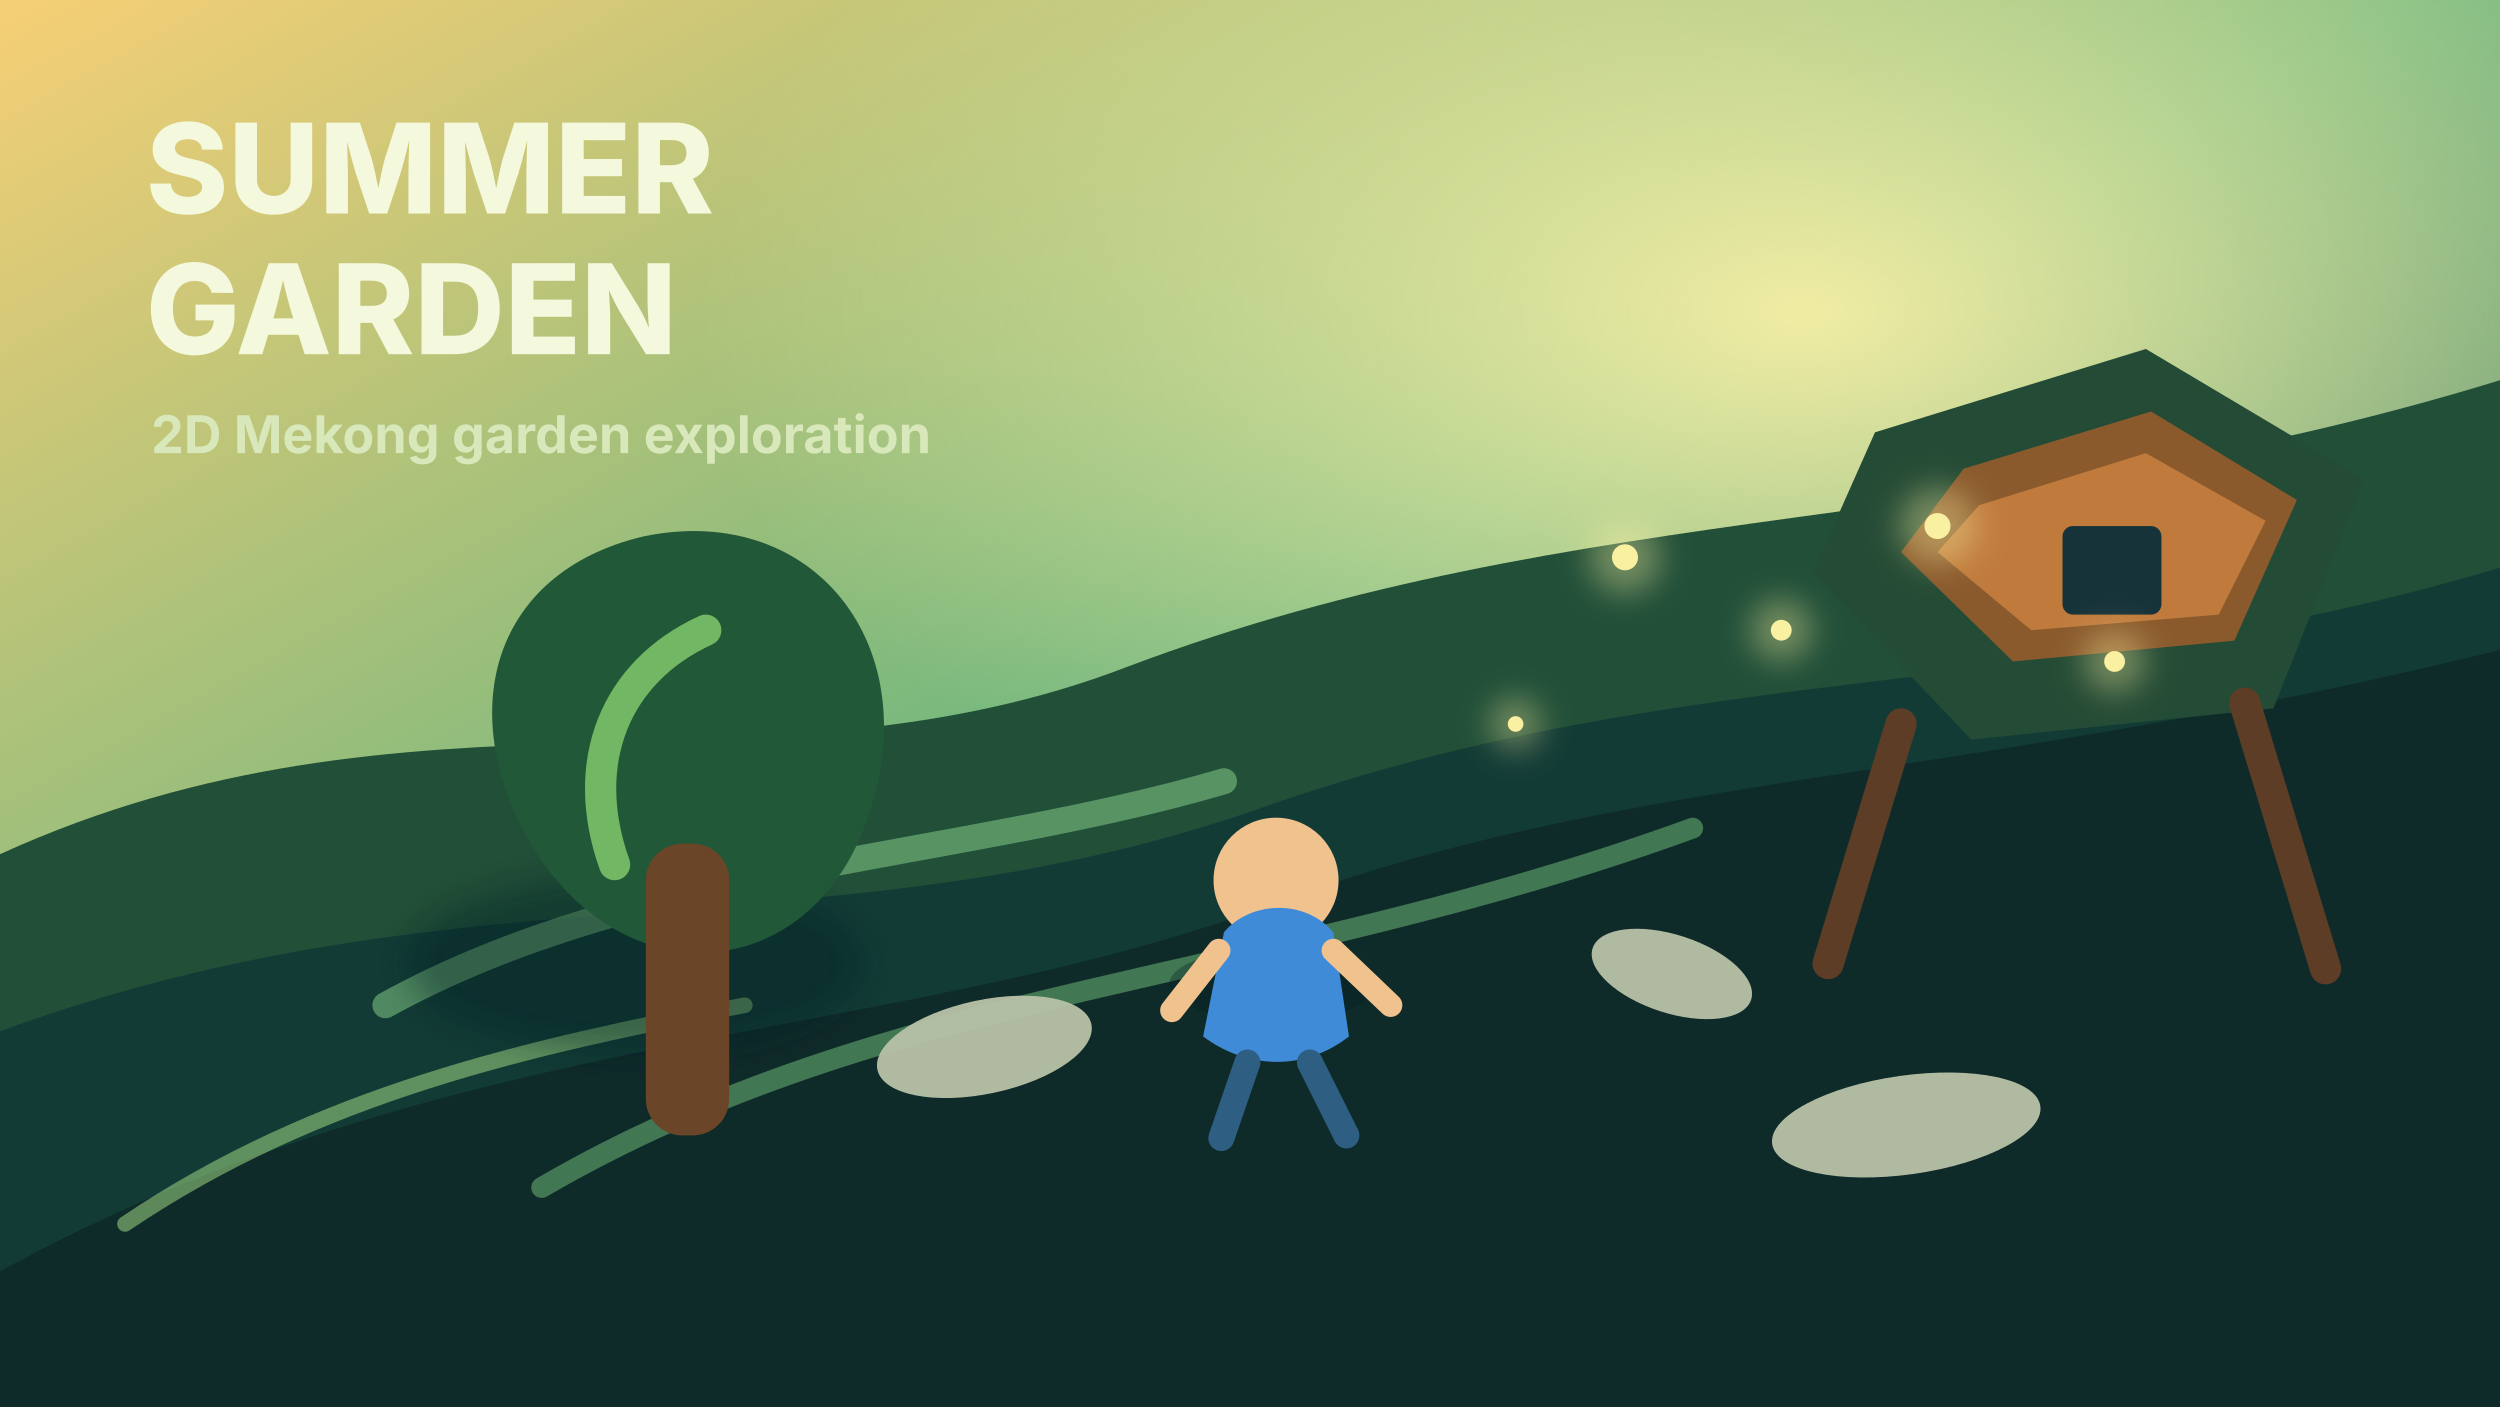
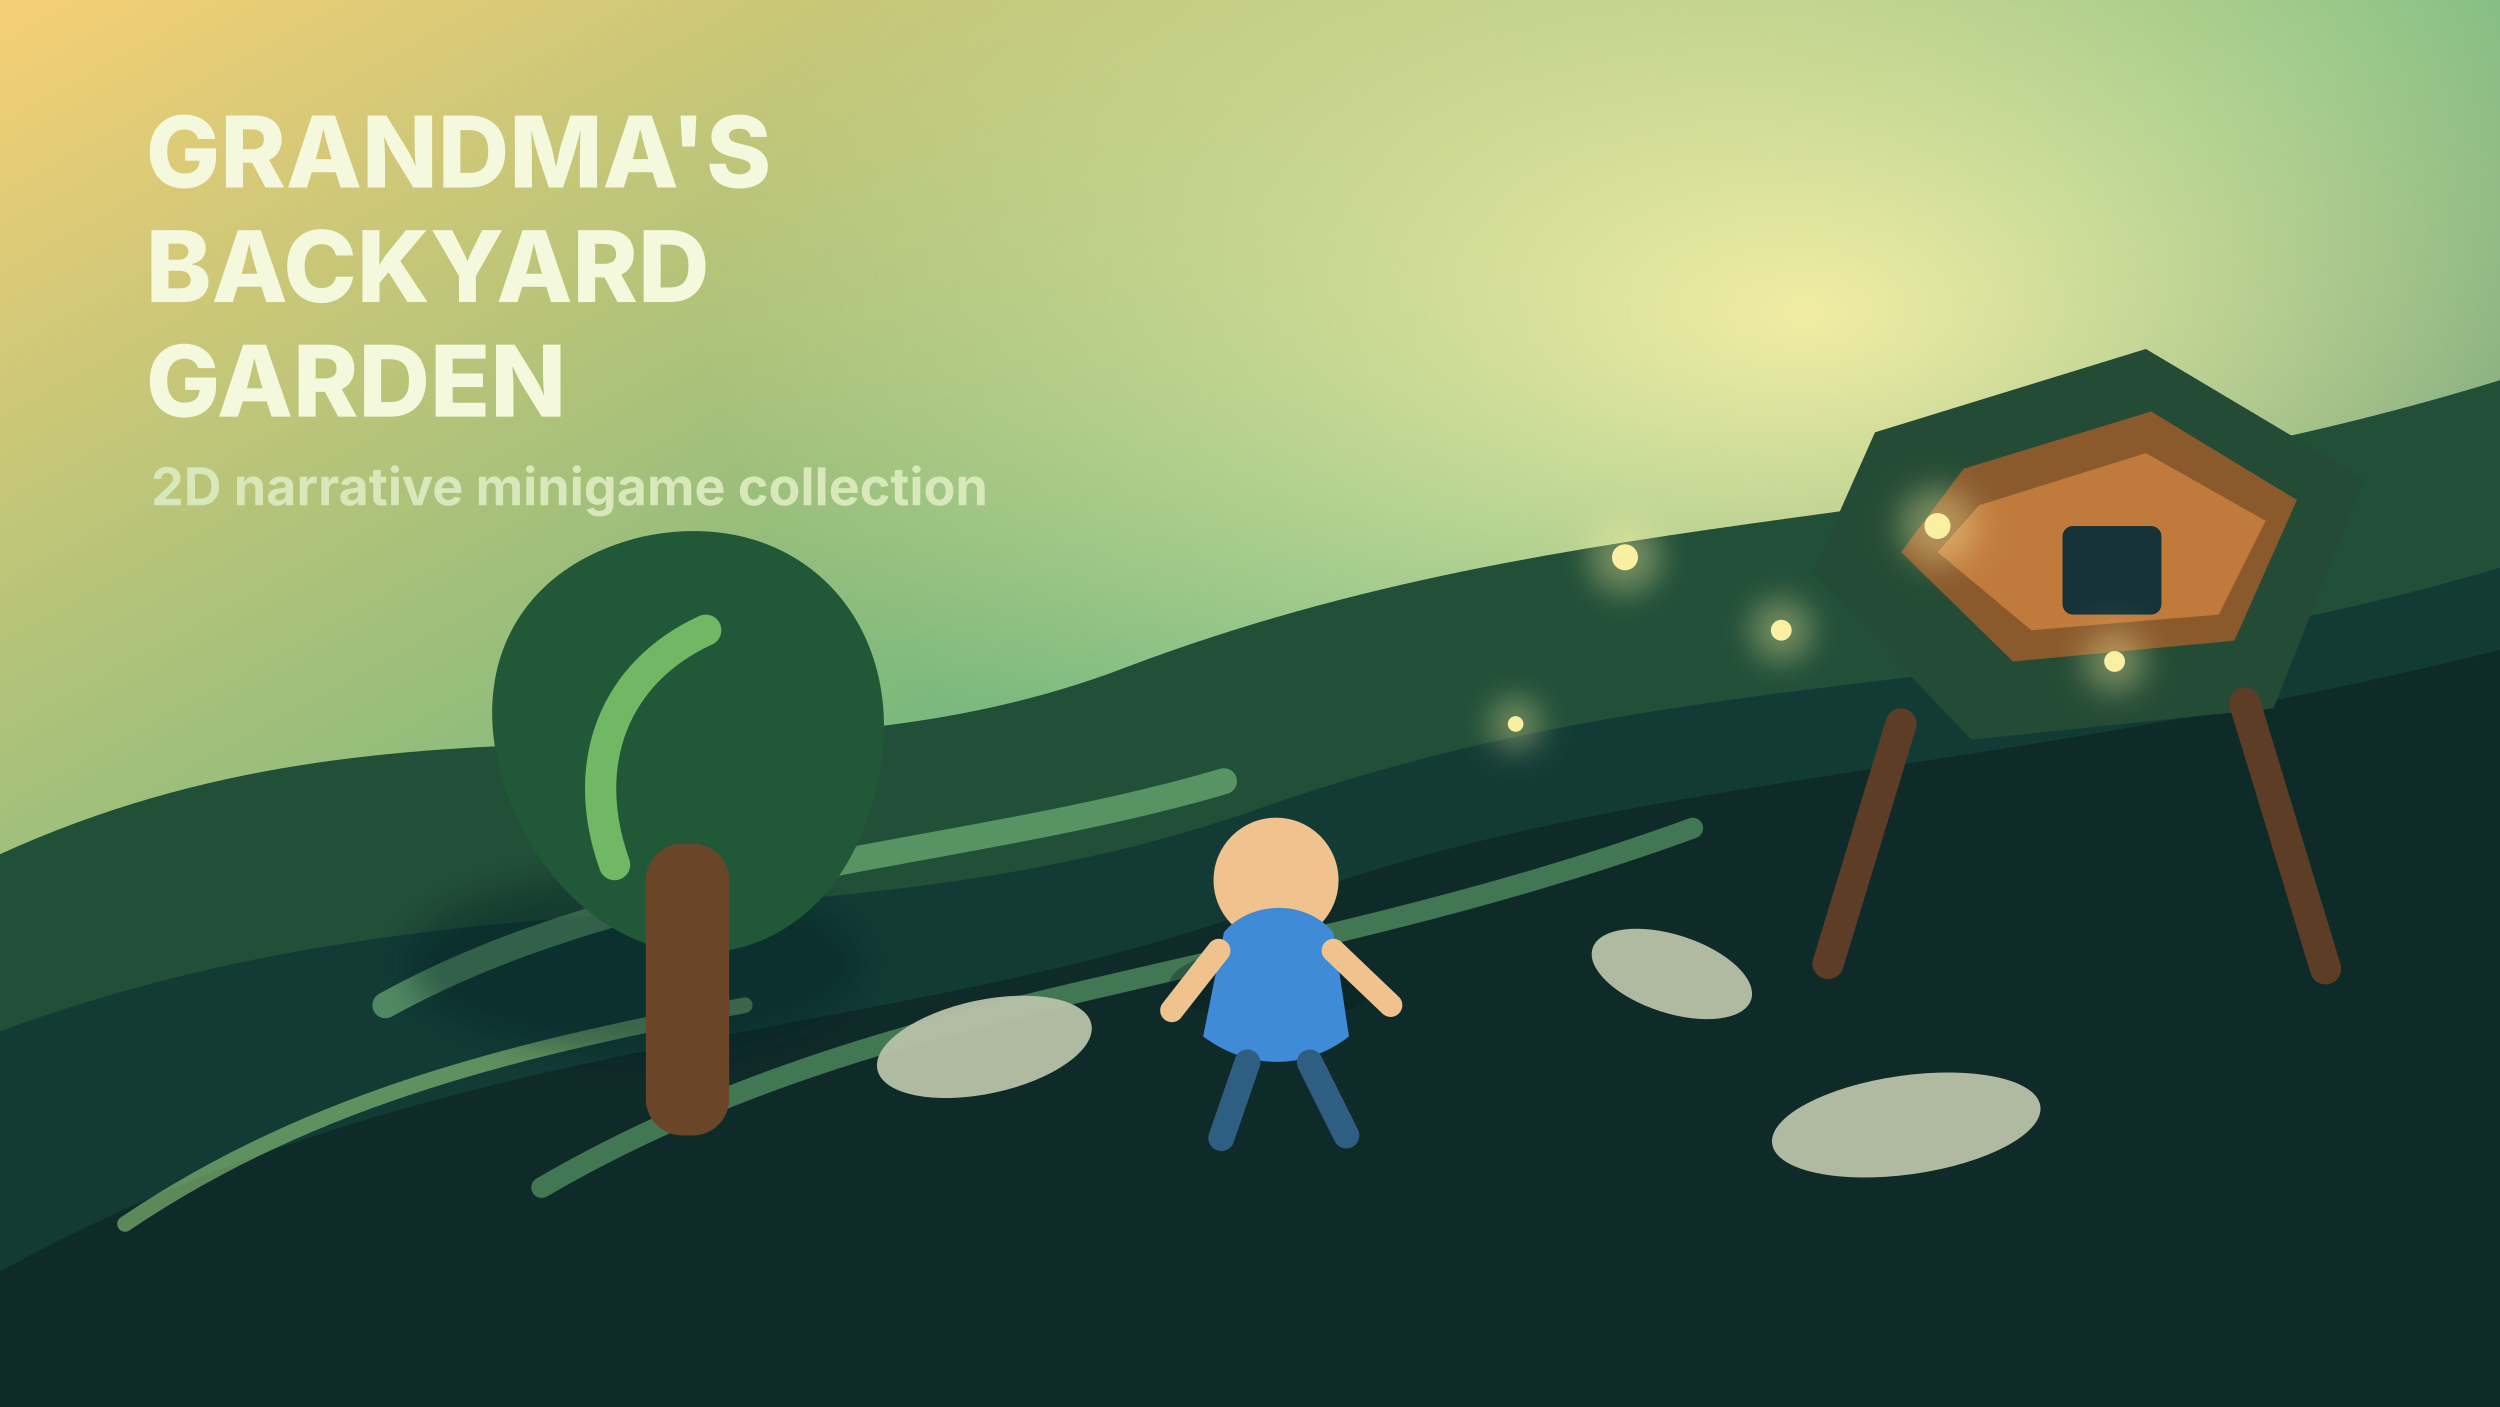
<svg xmlns="http://www.w3.org/2000/svg" viewBox="0 0 960 540" role="img" aria-labelledby="title desc">
  <defs>
    <linearGradient id="sky" x1="0" y1="0" x2="1" y2="1">
      <stop offset="0" stop-color="#f6cf75" />
      <stop offset="0.48" stop-color="#70b77e" />
      <stop offset="1" stop-color="#153f49" />
    </linearGradient>
    <radialGradient id="glow" cx="72%" cy="22%" r="44%">
      <stop offset="0" stop-color="#fff2a8" stop-opacity="0.9" />
      <stop offset="1" stop-color="#fff2a8" stop-opacity="0" />
    </radialGradient>
    <filter id="soft" x="-20%" y="-20%" width="140%" height="140%">
      <feGaussianBlur stdDeviation="6" />
    </filter>
  </defs>
  <rect width="960" height="540" fill="#102b32" />
  <rect width="960" height="540" fill="url(#sky)" />
  <rect width="960" height="540" fill="url(#glow)" />
  <path d="M0 328 C158 256 293 310 433 256 C608 190 765 206 960 146 L960 540 L0 540 Z" fill="#214f38" />
  <path d="M0 396 C180 330 320 368 485 310 C650 252 785 270 960 218 L960 540 L0 540 Z" fill="#123b35" />
  <path d="M-40 512 C150 390 332 406 492 346 C640 292 772 302 1012 236 L1012 580 L-40 580 Z" fill="#0e2a29" />
  <g opacity="0.52">
    <path d="M148 386 C246 332 368 330 470 300" fill="none" stroke="#88d18a" stroke-width="10" stroke-linecap="round" />
    <path d="M208 456 C342 378 485 378 650 318" fill="none" stroke="#70bd77" stroke-width="8" stroke-linecap="round" />
    <path d="M48 470 C122 420 203 402 286 386" fill="none" stroke="#a5de87" stroke-width="6" stroke-linecap="round" />
  </g>
  <g transform="translate(668 88)">
    <path d="M52 78 L156 46 L240 96 L205 184 L89 196 L28 132 Z" fill="#244b35" />
    <path d="M86 92 L158 70 L214 104 L190 158 L105 166 L62 124 Z" fill="#8a5a2d" />
    <path d="M92 106 L156 86 L202 112 L184 148 L112 154 L76 124 Z" fill="#c07b3c" />
    <rect x="124" y="114" width="38" height="34" rx="4" fill="#17333a" />
    <path d="M62 190 L34 282" stroke="#5d3d25" stroke-width="12" stroke-linecap="round" />
    <path d="M194 182 L225 284" stroke="#5d3d25" stroke-width="12" stroke-linecap="round" />
  </g>
  <g transform="translate(118 188)">
    <ellipse cx="126" cy="182" rx="88" ry="34" fill="#061c20" opacity="0.38" filter="url(#soft)" />
    <path d="M87 138 C56 87 70 32 129 18 C196 4 241 63 213 132 C189 190 122 194 87 138 Z" fill="#215838" />
    <path d="M118 144 C104 105 118 70 153 54" fill="none" stroke="#72b763" stroke-width="12" stroke-linecap="round" />
    <rect x="130" y="136" width="32" height="112" rx="14" fill="#6b4527" />
  </g>
  <g transform="translate(452 304)">
    <ellipse cx="37" cy="74" rx="40" ry="14" fill="#061c20" opacity="0.34" />
    <circle cx="38" cy="34" r="24" fill="#f0c38e" />
    <path d="M18 54 C28 42 49 41 60 54 L66 94 C48 108 26 106 10 94 Z" fill="#3f8bd7" />
    <path d="M16 61 L-2 84" stroke="#f0c38e" stroke-width="9" stroke-linecap="round" />
    <path d="M60 61 L82 82" stroke="#f0c38e" stroke-width="9" stroke-linecap="round" />
    <path d="M27 104 L17 133" stroke="#2f5e83" stroke-width="10" stroke-linecap="round" />
    <path d="M51 104 L65 132" stroke="#2f5e83" stroke-width="10" stroke-linecap="round" />
  </g>
  <g fill="#b8c1a7" opacity="0.95">
    <ellipse cx="378" cy="402" rx="42" ry="18" transform="rotate(-12 378 402)" />
    <ellipse cx="642" cy="374" rx="32" ry="15" transform="rotate(18 642 374)" />
    <ellipse cx="732" cy="432" rx="52" ry="19" transform="rotate(-8 732 432)" />
  </g>
  <g fill="#f9f0a1">
    <circle cx="624" cy="214" r="5" />
    <circle cx="684" cy="242" r="4" />
    <circle cx="744" cy="202" r="5" />
    <circle cx="812" cy="254" r="4" />
    <circle cx="582" cy="278" r="3" />
  </g>
  <g fill="#f9f0a1" opacity="0.38" filter="url(#soft)">
    <circle cx="624" cy="214" r="14" />
    <circle cx="684" cy="242" r="12" />
    <circle cx="744" cy="202" r="15" />
    <circle cx="812" cy="254" r="12" />
    <circle cx="582" cy="278" r="10" />
  </g>
-   <text x="56" y="82" fill="#f4f8dc" font-family="Inter, Arial, sans-serif" font-size="48" font-weight="800">SUMMER</text>
-   <text x="56" y="136" fill="#f4f8dc" font-family="Inter, Arial, sans-serif" font-size="48" font-weight="800">GARDEN</text>
-   <text x="58" y="174" fill="#d8e8bb" font-family="Inter, Arial, sans-serif" font-size="20" font-weight="700">2D Mekong garden exploration</text>
+   <text x="56" y="72" fill="#f4f8dc" font-family="Inter, Arial, sans-serif" font-size="38" font-weight="800">GRANDMA'S</text>
+   <text x="56" y="116" fill="#f4f8dc" font-family="Inter, Arial, sans-serif" font-size="38" font-weight="800">BACKYARD</text>
+   <text x="56" y="160" fill="#f4f8dc" font-family="Inter, Arial, sans-serif" font-size="38" font-weight="800">GARDEN</text>
+   <text x="58" y="194" fill="#d8e8bb" font-family="Inter, Arial, sans-serif" font-size="20" font-weight="700">2D narrative minigame collection</text>
</svg>
